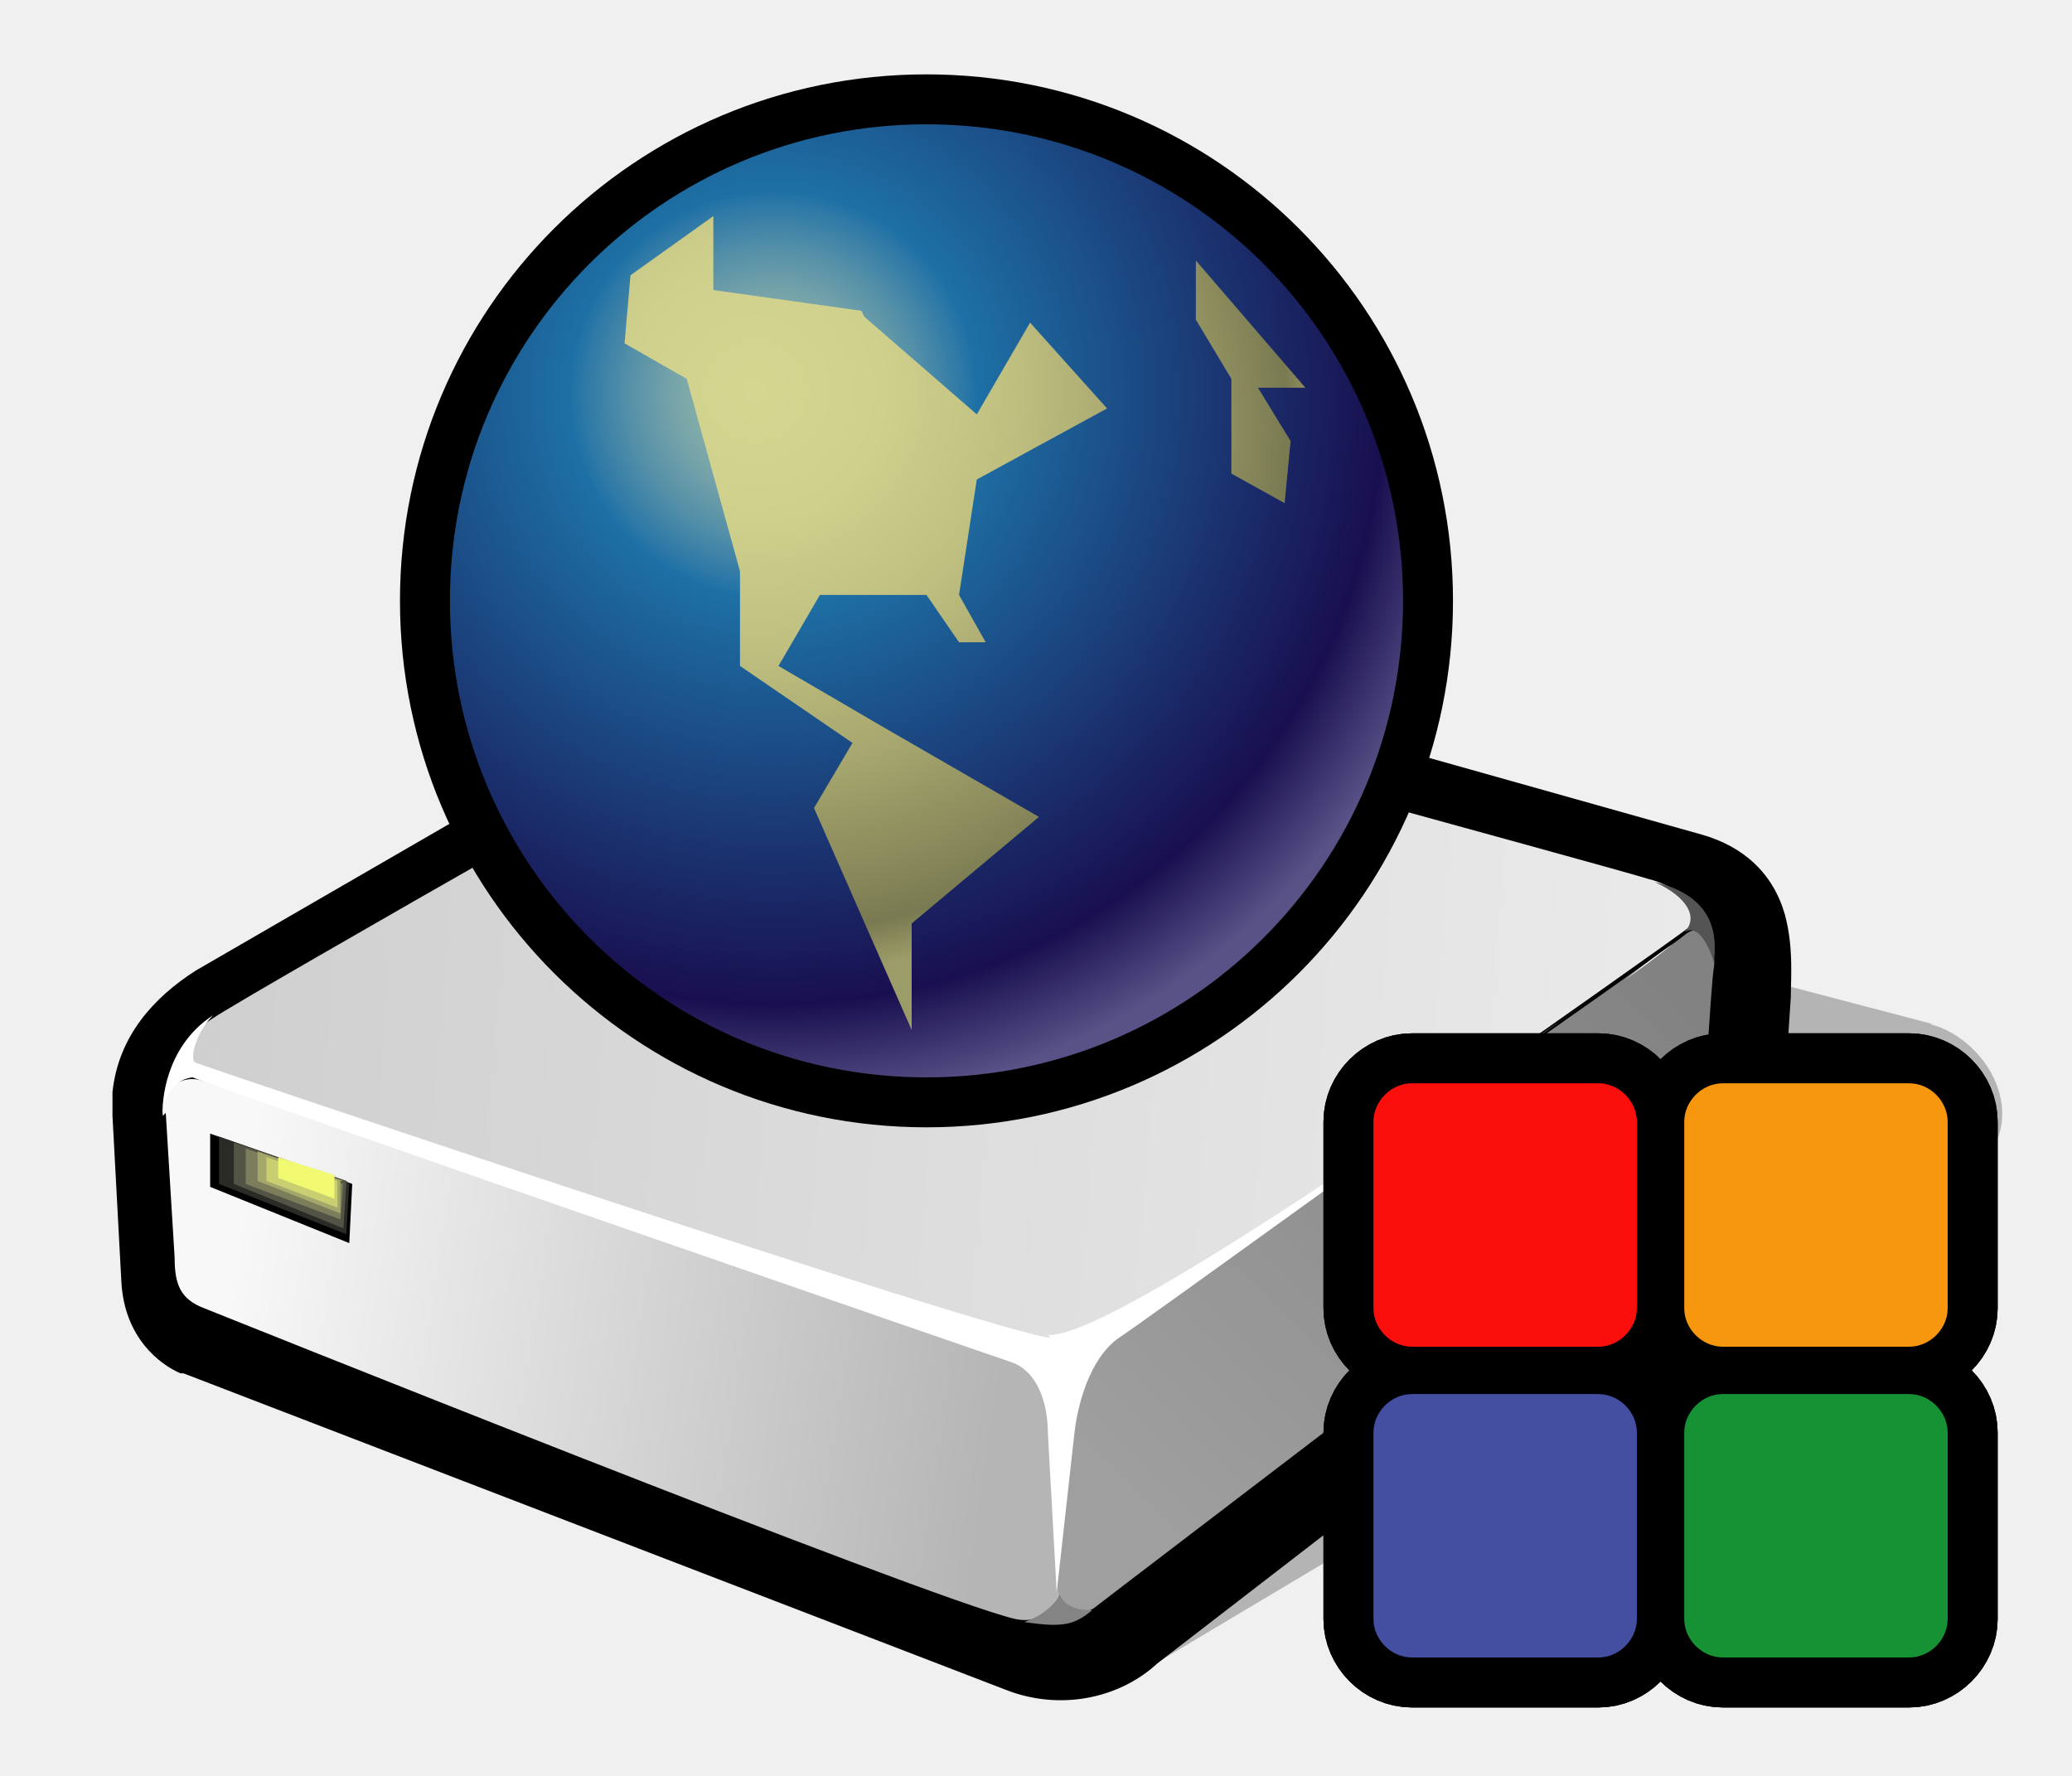
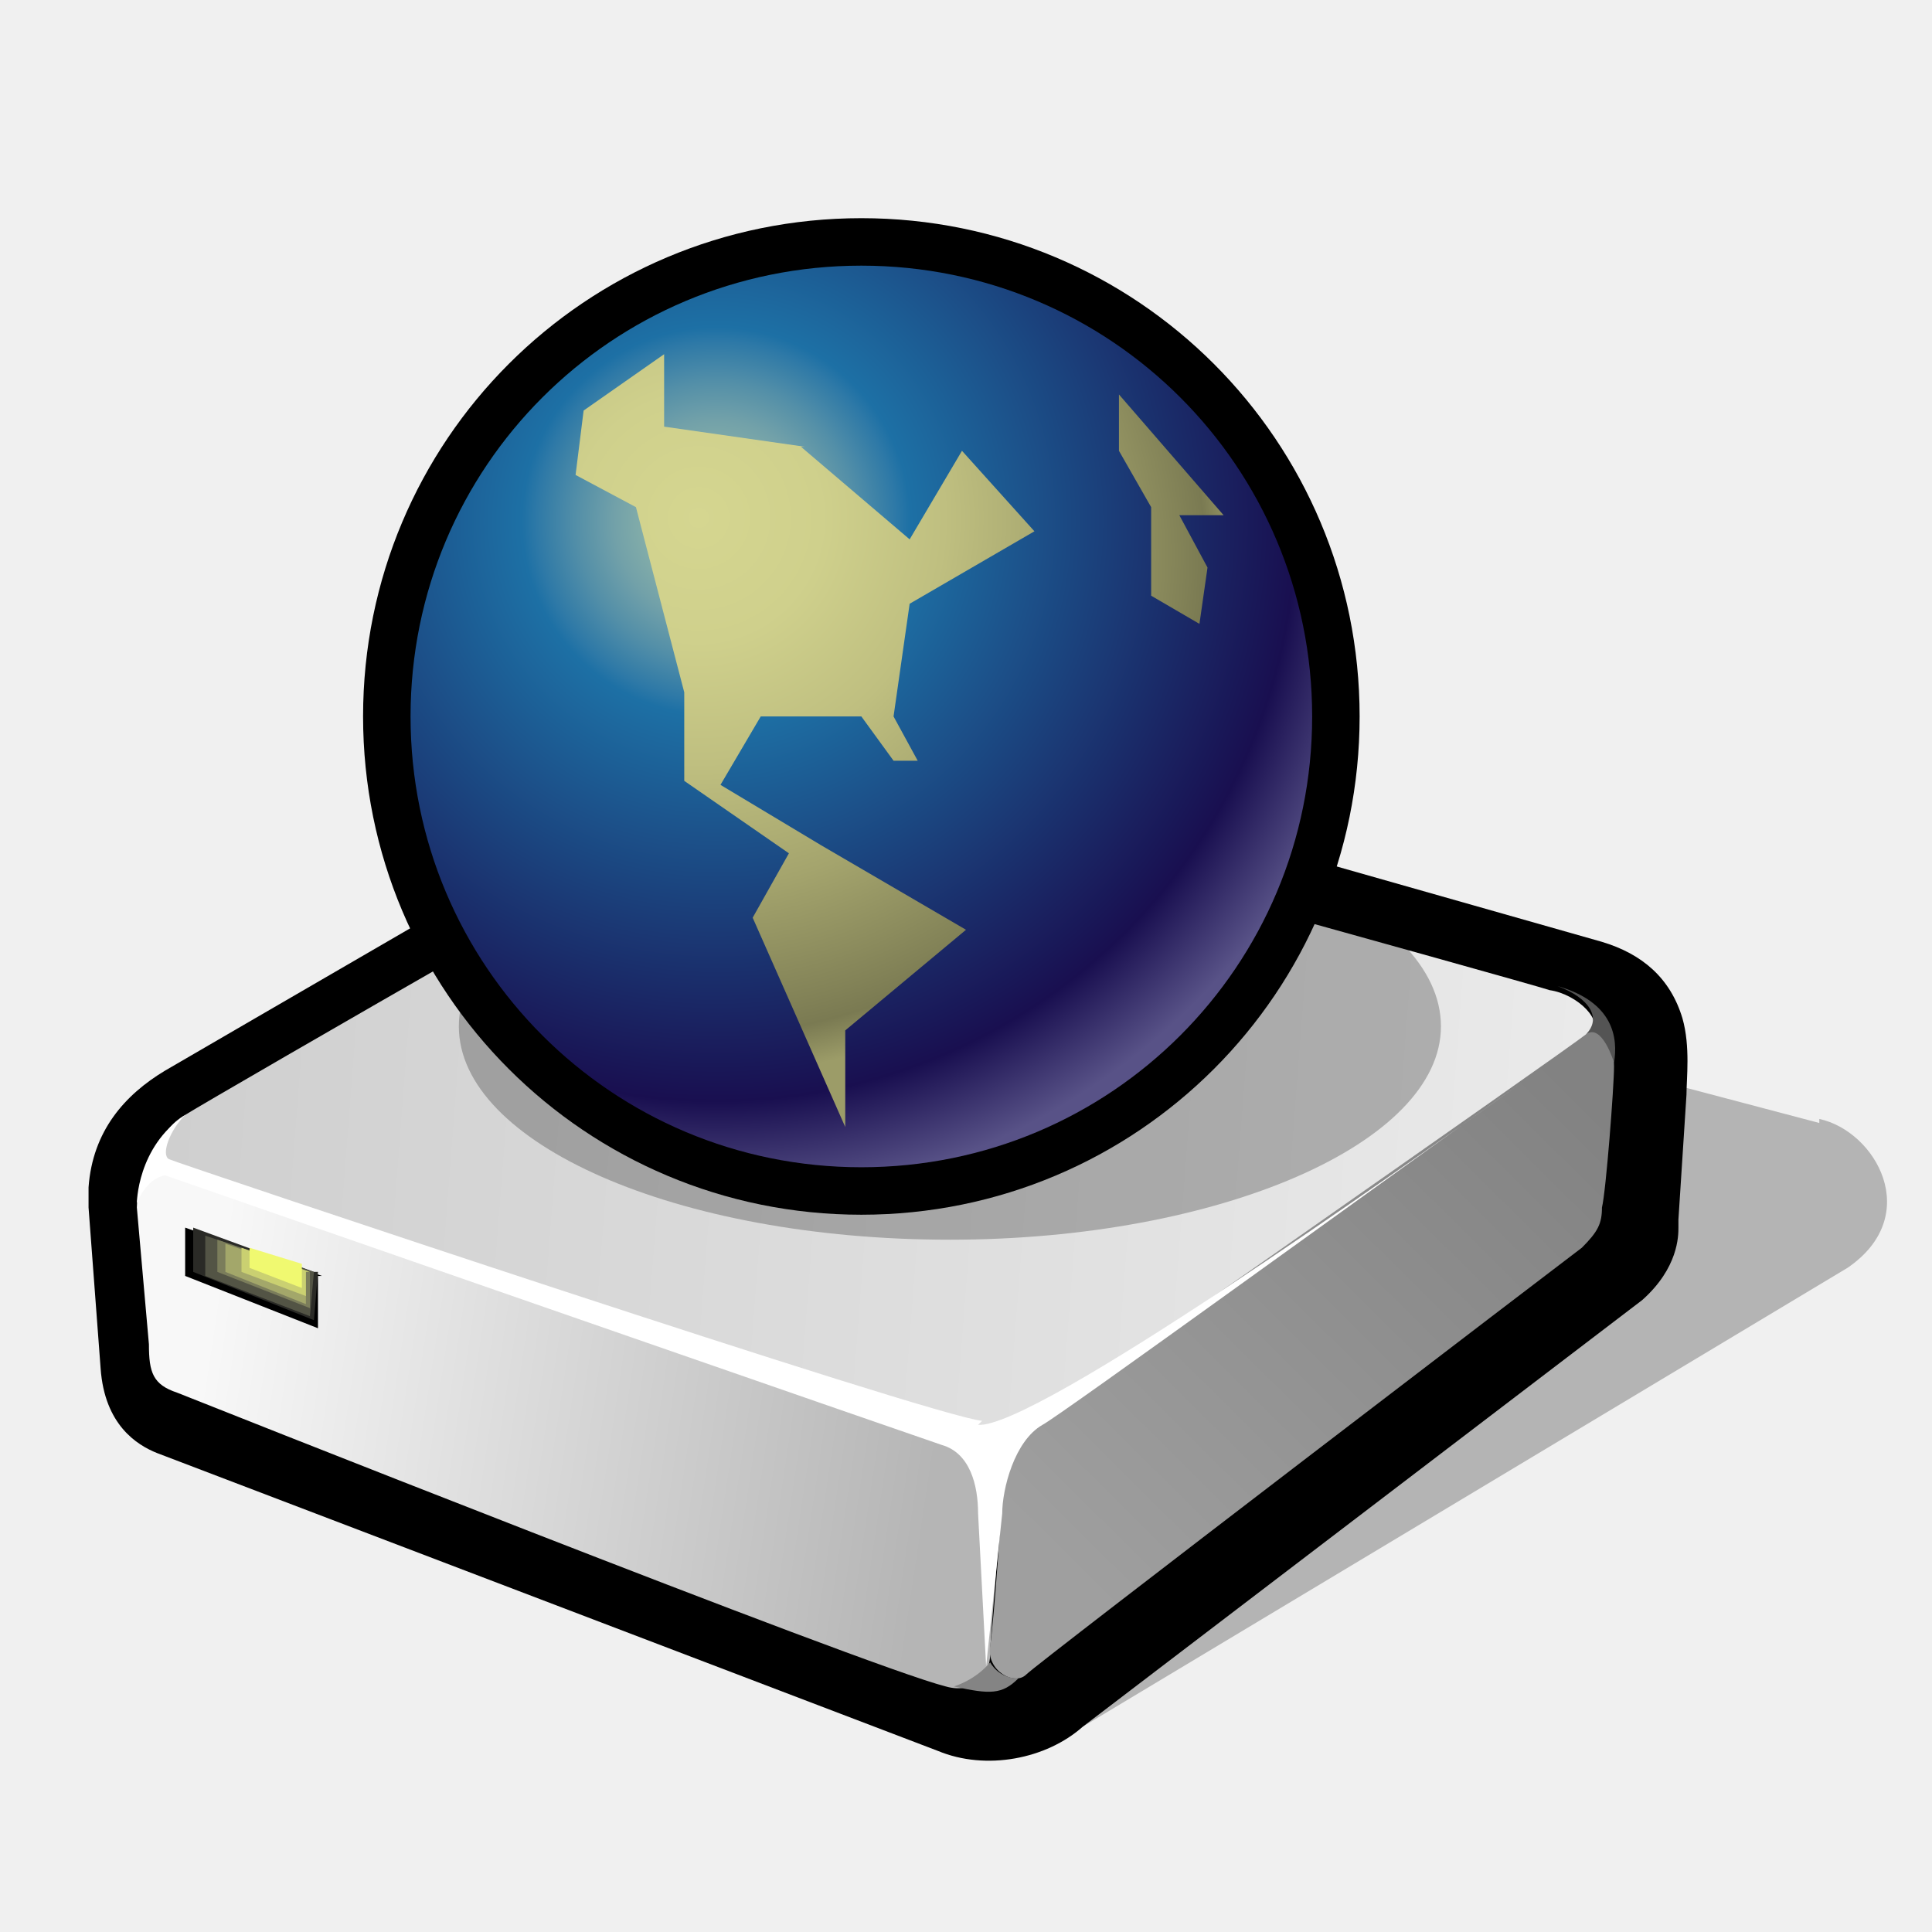
- <svg width="70pt" height="60pt" viewBox="0 0 70 60" xml:space="preserve">
+ <svg width="48pt" height="48pt" viewBox="0 0 48 48" xml:space="preserve">
  <g id="Layer_x0020_3" style="fill-rule:nonzero;clip-rule:nonzero;stroke:#000000;stroke-miterlimit:4;">
-     <path style="fill:none;stroke:none;" d="M70,60H0V0h70v60z" />
+     <path style="fill:none;stroke:none;" d="M48,48H0V0h48v48z" />
  </g>
  <g id="Layer_x0020_4" style="fill-rule:nonzero;clip-rule:nonzero;stroke:#000000;stroke-miterlimit:4;">
-     <path style="opacity:0.25;stroke:none;" d="M65.2,34.6c2,0.5,3.8,3.5,1,5.4L37.7,57L26.8,24.5l38.5,10.1z" />
-     <path style="stroke:none;" d="M27,21.1c0,0,0,0-0.1,0C26.8,21.1,6.6,32.8,6.6,32.8l0,0c-1.4,0.9-2.6,2.2-2.8,4.1c0,0.2,0,0.5,0,0.8l0,0l0.3,5.6c0.1,1.9,1.3,2.8,2,3.1c0,0,0,0,0.1,0c0,0,27.8,10.7,27.8,10.7c1.8,0.7,3.8,0.3,5.1-0.9L58.8,41c1.2-1.1,1.3-2.2,1.4-2.6    l0-0.2l0.3-4.5c0-0.6,0.1-1.7-0.2-2.8c-0.4-1.4-1.4-2.3-2.8-2.7l-26.3-7.4c-1.1-0.3-2.3-0.6-4.3,0.2z" />
-     <linearGradient id="aigrd1" gradientUnits="userSpaceOnUse" x1="7.694" y1="35.45" x2="57.984" y2="35.45" gradientTransform="matrix(0.997 7.730000e-002 -7.730000e-002 0.997 1.7002 -3.8359)">
+     <path style="opacity:0.25;stroke:none;" d="M45.2,27.8c1.4,0.3,2.6,2.4,0.7,3.7L25.9,43.5l-7.6-22.7l26.9,7.1z" />
+     <path style="stroke:none;" d="M18.4,18.4c0,0,0,0-0.1,0c-0.1,0-14.2,8.2-14.2,8.2l0,0c-1,0.6-1.8,1.5-1.9,2.9c0,0.2,0,0.4,0,0.5l0,0L2.5,34c0.1,1.4,0.9,1.9,1.4,2.1c0,0,0,0,0,0c0,0,19.4,7.4,19.4,7.4c1.2,0.5,2.7,0.2,3.6-0.6l13.9-10.6c0.9-0.8,0.9-1.6,0.9-1.8l0-0.2    l0.2-3.1c0-0.4,0.1-1.2-0.1-1.9c-0.3-1-1-1.6-2-1.9l-18.3-5.2c-0.8-0.2-1.6-0.4-3,0.1z" />
+     <linearGradient id="aigrd1" gradientUnits="userSpaceOnUse" x1="5.262" y1="28.81" x2="40.4" y2="28.81" gradientTransform="matrix(0.997 7.730000e-002 -7.730000e-002 0.997 1.2034 -3.0036)">
      <stop offset="0" style="stop-color:#CFCFCF" />
      <stop offset="1" style="stop-color:#EAEAEA" />
    </linearGradient>
-     <path style="fill:url(#aigrd1);stroke:none;" d="M30.9,22.9c-1.1-0.4-2.5-0.4-3.2-0.2C27.2,22.9,8.2,33.7,7.2,34.4c-1,0.6-1.2,1.8,0.1,2.2c1.3,0.5,25.9,8.4,27,8.7c1.1,0.3,2.7,0.3,3.3-0.2c0.6-0.5,18.9-13.3,19.5-13.8c0.6-0.5-0.5-1.4-1.4-1.6c-0.9-0.3-23.7-6.5-24.8-6.9z" />
-     <linearGradient id="aigrd2" gradientUnits="userSpaceOnUse" x1="9.715" y1="46.87" x2="35.933" y2="48.758" gradientTransform="matrix(0.997 7.730000e-002 -7.730000e-002 0.997 1.7002 -3.8359)">
+     <path style="fill:url(#aigrd1);stroke:none;" d="M21.2,19.7c-0.8-0.2-1.8-0.3-2.2-0.2c-0.4,0.1-13.6,7.7-14.4,8.2c-0.7,0.4-0.9,1.2,0.1,1.6c0.9,0.3,18.1,5.9,18.9,6.1c0.8,0.2,1.9,0.2,2.3-0.1c0.4-0.3,13.2-9.3,13.6-9.6c0.4-0.3-0.3-1-1-1.1c-0.6-0.2-16.5-4.6-17.3-4.8z" />
+     <linearGradient id="aigrd2" gradientUnits="userSpaceOnUse" x1="6.674" y1="36.789" x2="24.993" y2="38.108" gradientTransform="matrix(0.997 7.730000e-002 -7.730000e-002 0.997 1.2034 -3.0036)">
      <stop offset="0" style="stop-color:#F8F8F8" />
      <stop offset="1" style="stop-color:#B5B5B5" />
    </linearGradient>
-     <path style="fill:url(#aigrd2);stroke:none;" d="M5.5,37.7c-0.1-0.9,0.6-1.4,1.3-1.2c0.6,0.2,27.1,8.9,28.1,9.5c1,0.6,1.6,0.9,1.5,1.7s-0.4,5.2-0.5,5.8c-0.1,0.7-0.6,1.4-1.6,1.2C31.3,54,6.9,44.2,6.9,44.2c-0.8-0.3-1-0.8-1-1.7l-0.3-4.9z" />
-     <linearGradient id="aigrd3" gradientUnits="userSpaceOnUse" x1="40.843" y1="51.79" x2="57.231" y2="32.497" gradientTransform="matrix(0.997 7.730000e-002 -7.730000e-002 0.997 1.7002 -3.8359)">
+     <path style="fill:url(#aigrd2);stroke:none;" d="M3.4,30c0-0.6,0.4-1,0.9-0.9c0.5,0.1,18.9,6.2,19.6,6.7c0.7,0.4,1.1,0.7,1,1.2c0,0.5-0.3,3.6-0.3,4.1c0,0.5-0.4,1-1.1,0.8c-2-0.5-19.1-7.3-19.1-7.3c-0.6-0.2-0.7-0.5-0.7-1.2L3.4,30z" />
+     <linearGradient id="aigrd3" gradientUnits="userSpaceOnUse" x1="28.585" y1="40.037" x2="39.883" y2="26.736" gradientTransform="matrix(0.997 7.730000e-002 -7.730000e-002 0.997 1.2034 -3.0036)">
      <stop offset="0" style="stop-color:#9F9F9F" />
      <stop offset="1" style="stop-color:#828282" />
    </linearGradient>
-     <path style="fill:url(#aigrd3);stroke:none;" d="M37,54.3c-0.5,0.4-1.4-0.1-1.3-1c0.1-0.9,0.4-5,0.5-5.8c0.1-0.8,0.4-1.5,1-2c0.6-0.5,19-13.3,19.7-13.9c0.7-0.6,1.1,0.5,1,1.1s-0.3,4.5-0.4,5c0,0.6-0.1,0.9-0.7,1.4C56.3,39.6,37.5,53.9,37,54.3z" />
+     <path style="fill:url(#aigrd3);stroke:none;" d="M25.5,41.6c-0.3,0.3-1-0.1-0.9-0.7c0.1-0.7,0.3-3.5,0.3-4.1c0-0.6,0.3-1.1,0.7-1.4c0.4-0.3,13.3-9.3,13.8-9.7c0.5-0.4,0.7,0.3,0.7,0.8c0,0.5-0.2,3.1-0.3,3.5c0,0.4-0.1,0.6-0.5,1c-0.4,0.3-13.5,10.3-13.8,10.6z" />
    <g style="fill:#FFFFFF;stroke:none;">
-       <path d="M35.5,45.2C33.8,45.1,6.8,36,6.6,35.9c-0.2-0.1,0-1,0.6-1.6c-1.7,1.1-1.7,3.1-1.7,3.1s0.2-0.9,1-1c3.3,1.2,26.7,9.3,27.6,9.6c1,0.3,1.3,1.5,1.3,2.4l0.3,5.4l0.6-5.4c0.1-0.9,0.5-2.5,1.5-3.2c0.5-0.3,12.5-9,17-12.2c-4.6,3.3-17.3,12.3-19.4,12.1z" />
-       <path d="M54.9,33.1c1-0.7,1.6-1.2,1.6-1.2s-0.6,0.4-1.6,1.2z" />
+       <path d="M24.4,35.3c-1.2-0.1-20-6.4-20.2-6.5c-0.2-0.1,0-0.7,0.4-1.1c-1.2,0.8-1.2,2.2-1.2,2.2s0.2-0.6,0.7-0.7c2.3,0.8,18.7,6.5,19.3,6.7c0.7,0.2,0.9,1,0.9,1.7l0.2,3.8l0.4-3.8c0-0.6,0.3-1.8,1-2.2c0.4-0.2,8.8-6.3,11.9-8.5c-3.2,2.3-12.1,8.6-13.5,8.5z" />
+       <path d="M37.9,26.8c0.7-0.5,1.1-0.8,1.1-0.8s-0.4,0.3-1.1,0.8z" />
    </g>
-     <path style="fill:#848484;stroke:none;" d="M36.9,54.4c-0.6,0.5-1,0.6-2.3,0.4c0.9-0.3,1.2-0.9,1.2-0.9s0.2,0.5,1,0.5z" />
+     <path style="fill:#848484;stroke:none;" d="M25.3,41.7c-0.4,0.4-0.7,0.4-1.6,0.2c0.6-0.2,0.9-0.6,0.9-0.6s0.2,0.4,0.7,0.4z" />
    <g>
      <g>
-         <path style="stroke:none;" d="M11.9,40L11.8,42l-4.7-1.9l0-1.8l4.8,1.7z" />
-         <path style="fill:#2A2A26;stroke:none;" d="M11.8,40l-0.1,1.7l-4.3-1.7l0-1.6l4.3,1.5z" />
-         <path style="fill:#535445;stroke:none;" d="M11.7,40l-0.1,1.5L7.9,40l0-1.4l3.8,1.3z" />
-         <path style="fill:#7B7D5B;stroke:none;" d="M11.6,39.9l-0.1,1.3L8.3,40l0-1.2l3.3,1.2z" />
-         <path style="fill:#A3A76A;stroke:none;" d="M11.5,39.9L11.5,41l-2.8-1.1l0-1l2.9,1z" />
-         <path style="fill:#C9CF71;stroke:none;" d="M11.4,39.9l0,0.9L9,39.9l0-0.8l2.4,0.8z" />
-         <path style="fill:#F0F970;stroke:none;" d="M11.3,39.8l0,0.7l-1.9-0.7l0-0.7l1.9,0.6z" />
+         <path style="stroke:none;" d="M7.9,31.7L7.9,33l-3.3-1.3l0-1.2l3.4,1.2z" />
+         <path style="fill:#2A2A26;stroke:none;" d="M7.9,31.6l-0.1,1.2l-3-1.2l0-1.1l3,1.1z" />
+         <path style="fill:#535445;stroke:none;" d="M7.8,31.6l-0.1,1.1l-2.6-1l0-1l2.7,0.9z" />
+         <path style="fill:#7B7D5B;stroke:none;" d="M7.7,31.6l0,0.9l-2.3-0.9l0-0.8l2.3,0.8z" />
+         <path style="fill:#A3A76A;stroke:none;" d="M7.6,31.6l0,0.8l-2-0.8l0-0.7l2,0.7z" />
+         <path style="fill:#CAD071;stroke:none;" d="M7.6,31.6l0,0.6l-1.6-0.6l0-0.6l1.7,0.6z" />
+         <path style="fill:#F0F970;stroke:none;" d="M7.5,31.5l0,0.5l-1.3-0.5l0-0.5l1.3,0.4z" />
      </g>
    </g>
-     <path style="fill:#545454;stroke:none;" d="M55.9,29.8c1.1,0.5,1.5,1.2,1,1.7c0.6-0.4,1,1,1,1c0.1-0.8,0.1-2.2-2-2.7z" />
+     <path style="fill:#545454;stroke:none;" d="M38.7,24.5c0.8,0.3,1.1,0.8,0.7,1.2c0.4-0.3,0.7,0.7,0.7,0.7c0.1-0.6,0-1.5-1.4-1.9z" />
+   </g>
+   <g id="Layer_x0020_7" style="fill-rule:nonzero;clip-rule:nonzero;stroke:#000000;stroke-miterlimit:4;">
+     <path style="opacity:0.25;stroke:none;" d="M35.8,25.5c0,2.9-5.5,5.3-12.2,5.3c-6.8,0-12.2-2.4-12.2-5.3s5.5-5.3,12.2-5.3c6.8,0,12.2,2.4,12.2,5.3z" />
  </g>
  <g id="Layer_x0020_5" style="fill-rule:nonzero;clip-rule:nonzero;stroke:#000000;stroke-miterlimit:4;">
-     <radialGradient id="aigrd4" cx="27.577" cy="13.338" r="22.91" fx="27.577" fy="13.338" gradientUnits="userSpaceOnUse">
+     <radialGradient id="aigrd4" cx="18.807" cy="12.969" r="16.013" fx="18.807" fy="12.969" gradientUnits="userSpaceOnUse">
      <stop offset="0" style="stop-color:#2286B7" />
      <stop offset="1" style="stop-color:#190F50" />
    </radialGradient>
-     <path style="fill-rule:evenodd;clip-rule:evenodd;fill:url(#aigrd4);stroke-width:3.375;" d="M15.2,20.3c0,8.9,7.2,16.1,16.1,16.1c8.9,0,16.1-7.2,16.1-16.1c0-8.9-7.2-16.1-16.1-16.1c-8.9,0-16.1,7.2-16.1,16.1z" />
-     <radialGradient id="aigrd5" cx="26.127" cy="13.319" r="24.134" fx="26.127" fy="13.319" gradientUnits="userSpaceOnUse">
+     <path style="fill-rule:evenodd;clip-rule:evenodd;fill:url(#aigrd4);stroke-width:2.359;" d="M10.2,17.8c0,6.2,5,11.2,11.2,11.2c6.2,0,11.2-5,11.2-11.2c0-6.2-5-11.2-11.2-11.2c-6.2,0-11.2,5-11.2,11.2z" />
+     <radialGradient id="aigrd5" cx="17.793" cy="12.956" r="16.868" fx="17.793" fy="12.956" gradientUnits="userSpaceOnUse">
      <stop offset="0" style="stop-color:#99BBA8" />
      <stop offset="4.483276e-002" style="stop-color:#94B8A9" />
      <stop offset="9.596599e-002" style="stop-color:#87B0A9" />
      <stop offset="0.15" style="stop-color:#72A1A9" />
      <stop offset="0.206" style="stop-color:#538FA8" />
      <stop offset="0.264" style="stop-color:#2E79A7" />
      <stop offset="0.286" style="stop-color:#1D70A5" />
      <stop offset="0.854" style="stop-color:#190F50" />
      <stop offset="1" style="stop-color:#585287" />
    </radialGradient>
-     <path style="fill-rule:evenodd;clip-rule:evenodd;fill:url(#aigrd5);stroke:none;" d="M15.2,20.3c0,8.9,7.2,16.1,16.1,16.1c8.9,0,16.1-7.2,16.1-16.1c0-8.9-7.2-16.1-16.1-16.1c-8.9,0-16.1,7.2-16.1,16.1z" />
-     <radialGradient id="aigrd6" cx="25.506" cy="13.19" r="19.858" fx="25.506" fy="13.19" gradientUnits="userSpaceOnUse">
+     <path style="fill-rule:evenodd;clip-rule:evenodd;fill:url(#aigrd5);stroke:none;" d="M10.2,17.8c0,6.2,5,11.2,11.2,11.2c6.2,0,11.2-5,11.2-11.2c0-6.2-5-11.2-11.2-11.2c-6.2,0-11.2,5-11.2,11.2z" />
+     <radialGradient id="aigrd6" cx="17.36" cy="12.866" r="13.88" fx="17.36" fy="12.866" gradientUnits="userSpaceOnUse">
      <stop offset="0" style="stop-color:#D5D690" />
      <stop offset="0.22" style="stop-color:#CFD08C" />
      <stop offset="0.44" style="stop-color:#BFBF80" />
      <stop offset="0.661" style="stop-color:#A4A46D" />
      <stop offset="0.88" style="stop-color:#828257" />
      <stop offset="0.927" style="stop-color:#7A7A52" />
      <stop offset="1" style="stop-color:#9C9C68" />
    </radialGradient>
-     <path style="fill-rule:evenodd;clip-rule:evenodd;fill:url(#aigrd6);stroke:none;" d="M29.2,10.7l3.8,3.3l1.8-3.1l2.6,2.9L33,16.2l-0.6,3.9l0.9,1.6h-0.9l-1.1-1.6h-3.6l-1.4,2.4l3.6,2.1l5.2,3l-4.3,3.6v3.6l-3.3-7.5l1.3-2.2l-3.8-2.6v-3.2l-1.8-6.5l-2.1-1.2l0.2-2.3l2.8-2v2.5l5,0.7z" />
-     <radialGradient id="aigrd7" cx="27.575" cy="14.523" r="17.179" fx="27.575" fy="14.523" gradientUnits="userSpaceOnUse">
+     <path style="fill-rule:evenodd;clip-rule:evenodd;fill:url(#aigrd6);stroke:none;" d="M19.9,11.1l2.7,2.3l1.3-2.2l1.8,2L22.6,15l-0.4,2.8l0.6,1.1h-0.6l-0.8-1.1h-2.5l-1,1.7l2.5,1.5l3.6,2.1l-3,2.5V28l-2.3-5.2l0.9-1.6L17,19.4v-2.2l-1.2-4.6l-1.5-0.8l0.2-1.6l2-1.4v1.8l3.5,0.5z" />
+     <radialGradient id="aigrd7" cx="18.805" cy="13.797" r="12.008" fx="18.805" fy="13.797" gradientUnits="userSpaceOnUse">
      <stop offset="0" style="stop-color:#D5D690" />
      <stop offset="0.22" style="stop-color:#CFD08C" />
      <stop offset="0.44" style="stop-color:#BFBF80" />
      <stop offset="0.661" style="stop-color:#A4A46D" />
      <stop offset="0.88" style="stop-color:#828257" />
      <stop offset="0.927" style="stop-color:#7A7A52" />
      <stop offset="1" style="stop-color:#9C9C68" />
    </radialGradient>
-     <path style="fill-rule:evenodd;clip-rule:evenodd;fill:url(#aigrd7);stroke:none;" d="M40.4,8.8v2l1.2,2V16l1.8,1l0.2-2.1l-1.1-1.8h1.6l-3.7-4.3z" />
+     <path style="fill-rule:evenodd;clip-rule:evenodd;fill:url(#aigrd7);stroke:none;" d="M27.8,9.8v1.4l0.8,1.4v2.2l1.2,0.7l0.2-1.4l-0.7-1.3h1.1l-2.6-3z" />
  </g>
-   <g id="Layer_x0020_6" style="fill-rule:nonzero;clip-rule:nonzero;fill:none;stroke:#000000;stroke-width:3.378;stroke-miterlimit:4;">
-     <g>
-       <g>
-         <g>
-           <path style="fill:#454FA2;stroke:none;" d="M55.3,54.7c0,0.7-0.6,1.3-1.3,1.3h-6.3c-0.7,0-1.3-0.6-1.3-1.3v-6.3c0-0.7,0.6-1.3,1.3-1.3H54c0.7,0,1.3,0.6,1.3,1.3v6.3z" />
-         </g>
-         <g>
-           <path style="fill:#169133;stroke:none;" d="M65.8,54.7c0,0.7-0.6,1.3-1.3,1.3h-6.3c-0.7,0-1.3-0.6-1.3-1.3v-6.3c0-0.7,0.6-1.3,1.3-1.3h6.3c0.7,0,1.3,0.6,1.3,1.3v6.3z" />
-         </g>
-         <g>
-           <path style="fill:#F79710;stroke:none;" d="M65.8,44.2c0,0.7-0.6,1.3-1.3,1.3h-6.3c-0.7,0-1.3-0.6-1.3-1.3v-6.3c0-0.7,0.6-1.3,1.3-1.3h6.3c0.7,0,1.3,0.6,1.3,1.3v6.3z" />
-         </g>
-         <g>
-           <path style="fill:#FB0F0C;stroke:none;" d="M55.3,44.2c0,0.7-0.6,1.3-1.3,1.3h-6.3c-0.7,0-1.3-0.6-1.3-1.3v-6.3c0-0.7,0.6-1.3,1.3-1.3H54c0.7,0,1.3,0.6,1.3,1.3v6.3z" />
-         </g>
-       </g>
-       <g>
-         <g>
-           <path d="M55.3,54.7c0,0.7-0.6,1.3-1.3,1.3h-6.3c-0.7,0-1.3-0.6-1.3-1.3v-6.3c0-0.7,0.6-1.3,1.3-1.3H54c0.7,0,1.3,0.6,1.3,1.3v6.3z" />
-           <path d="M55.3,54.7c0,0.7-0.6,1.3-1.3,1.3h-6.3c-0.7,0-1.3-0.6-1.3-1.3v-6.3c0-0.7,0.6-1.3,1.3-1.3H54c0.7,0,1.3,0.6,1.3,1.3v6.3z" />
-         </g>
-         <g>
-           <path d="M65.8,54.7c0,0.7-0.6,1.3-1.3,1.3h-6.3c-0.7,0-1.3-0.6-1.3-1.3v-6.3c0-0.7,0.6-1.3,1.3-1.3h6.3c0.7,0,1.3,0.6,1.3,1.3v6.3z" />
-           <path d="M65.8,54.7c0,0.7-0.6,1.3-1.3,1.3h-6.3c-0.7,0-1.3-0.6-1.3-1.3v-6.3c0-0.7,0.6-1.3,1.3-1.3h6.3c0.7,0,1.3,0.6,1.3,1.3v6.3z" />
-         </g>
-         <g>
-           <path d="M65.8,44.2c0,0.7-0.6,1.3-1.3,1.3h-6.3c-0.7,0-1.3-0.6-1.3-1.3v-6.3c0-0.7,0.6-1.3,1.3-1.3h6.3c0.7,0,1.3,0.6,1.3,1.3v6.3z" />
-           <path d="M65.8,44.2c0,0.7-0.6,1.3-1.3,1.3h-6.3c-0.7,0-1.3-0.6-1.3-1.3v-6.3c0-0.7,0.6-1.3,1.3-1.3h6.3c0.7,0,1.3,0.6,1.3,1.3v6.3z" />
-         </g>
-         <g>
-           <path d="M55.3,44.2c0,0.7-0.6,1.3-1.3,1.3h-6.3c-0.7,0-1.3-0.6-1.3-1.3v-6.3c0-0.7,0.6-1.3,1.3-1.3H54c0.7,0,1.3,0.6,1.3,1.3v6.3z" />
-           <path d="M55.3,44.2c0,0.7-0.6,1.3-1.3,1.3h-6.3c-0.7,0-1.3-0.6-1.3-1.3v-6.3c0-0.7,0.6-1.3,1.3-1.3H54c0.7,0,1.3,0.6,1.3,1.3v6.3z" />
-         </g>
-       </g>
-     </g>
-     <g>
-       <g>
-         <path style="fill:#454FA2;stroke:none;" d="M55.3,54.7c0,0.7-0.6,1.3-1.3,1.3h-6.3c-0.7,0-1.3-0.6-1.3-1.3v-6.3c0-0.7,0.6-1.3,1.3-1.3H54c0.7,0,1.3,0.6,1.3,1.3v6.3z" />
-       </g>
-       <g>
-         <path style="fill:#169133;stroke:none;" d="M65.8,54.7c0,0.7-0.6,1.3-1.3,1.3h-6.3c-0.7,0-1.3-0.6-1.3-1.3v-6.3c0-0.7,0.6-1.3,1.3-1.3h6.3c0.7,0,1.3,0.6,1.3,1.3v6.3z" />
-       </g>
-       <g>
-         <path style="fill:#F79710;stroke:none;" d="M65.8,44.2c0,0.7-0.6,1.3-1.3,1.3h-6.3c-0.7,0-1.3-0.6-1.3-1.3v-6.3c0-0.7,0.6-1.3,1.3-1.3h6.3c0.7,0,1.3,0.6,1.3,1.3v6.3z" />
-       </g>
-       <g>
-         <path style="fill:#FB0F0C;stroke:none;" d="M55.3,44.2c0,0.7-0.6,1.3-1.3,1.3h-6.3c-0.7,0-1.3-0.6-1.3-1.3v-6.3c0-0.7,0.6-1.3,1.3-1.3H54c0.7,0,1.3,0.6,1.3,1.3v6.3z" />
-       </g>
-     </g>
-   </g>
+   <g id="Layer_x0020_6" style="fill-rule:nonzero;clip-rule:nonzero;stroke:#000000;stroke-miterlimit:4;">
+ 	</g>
</svg>
